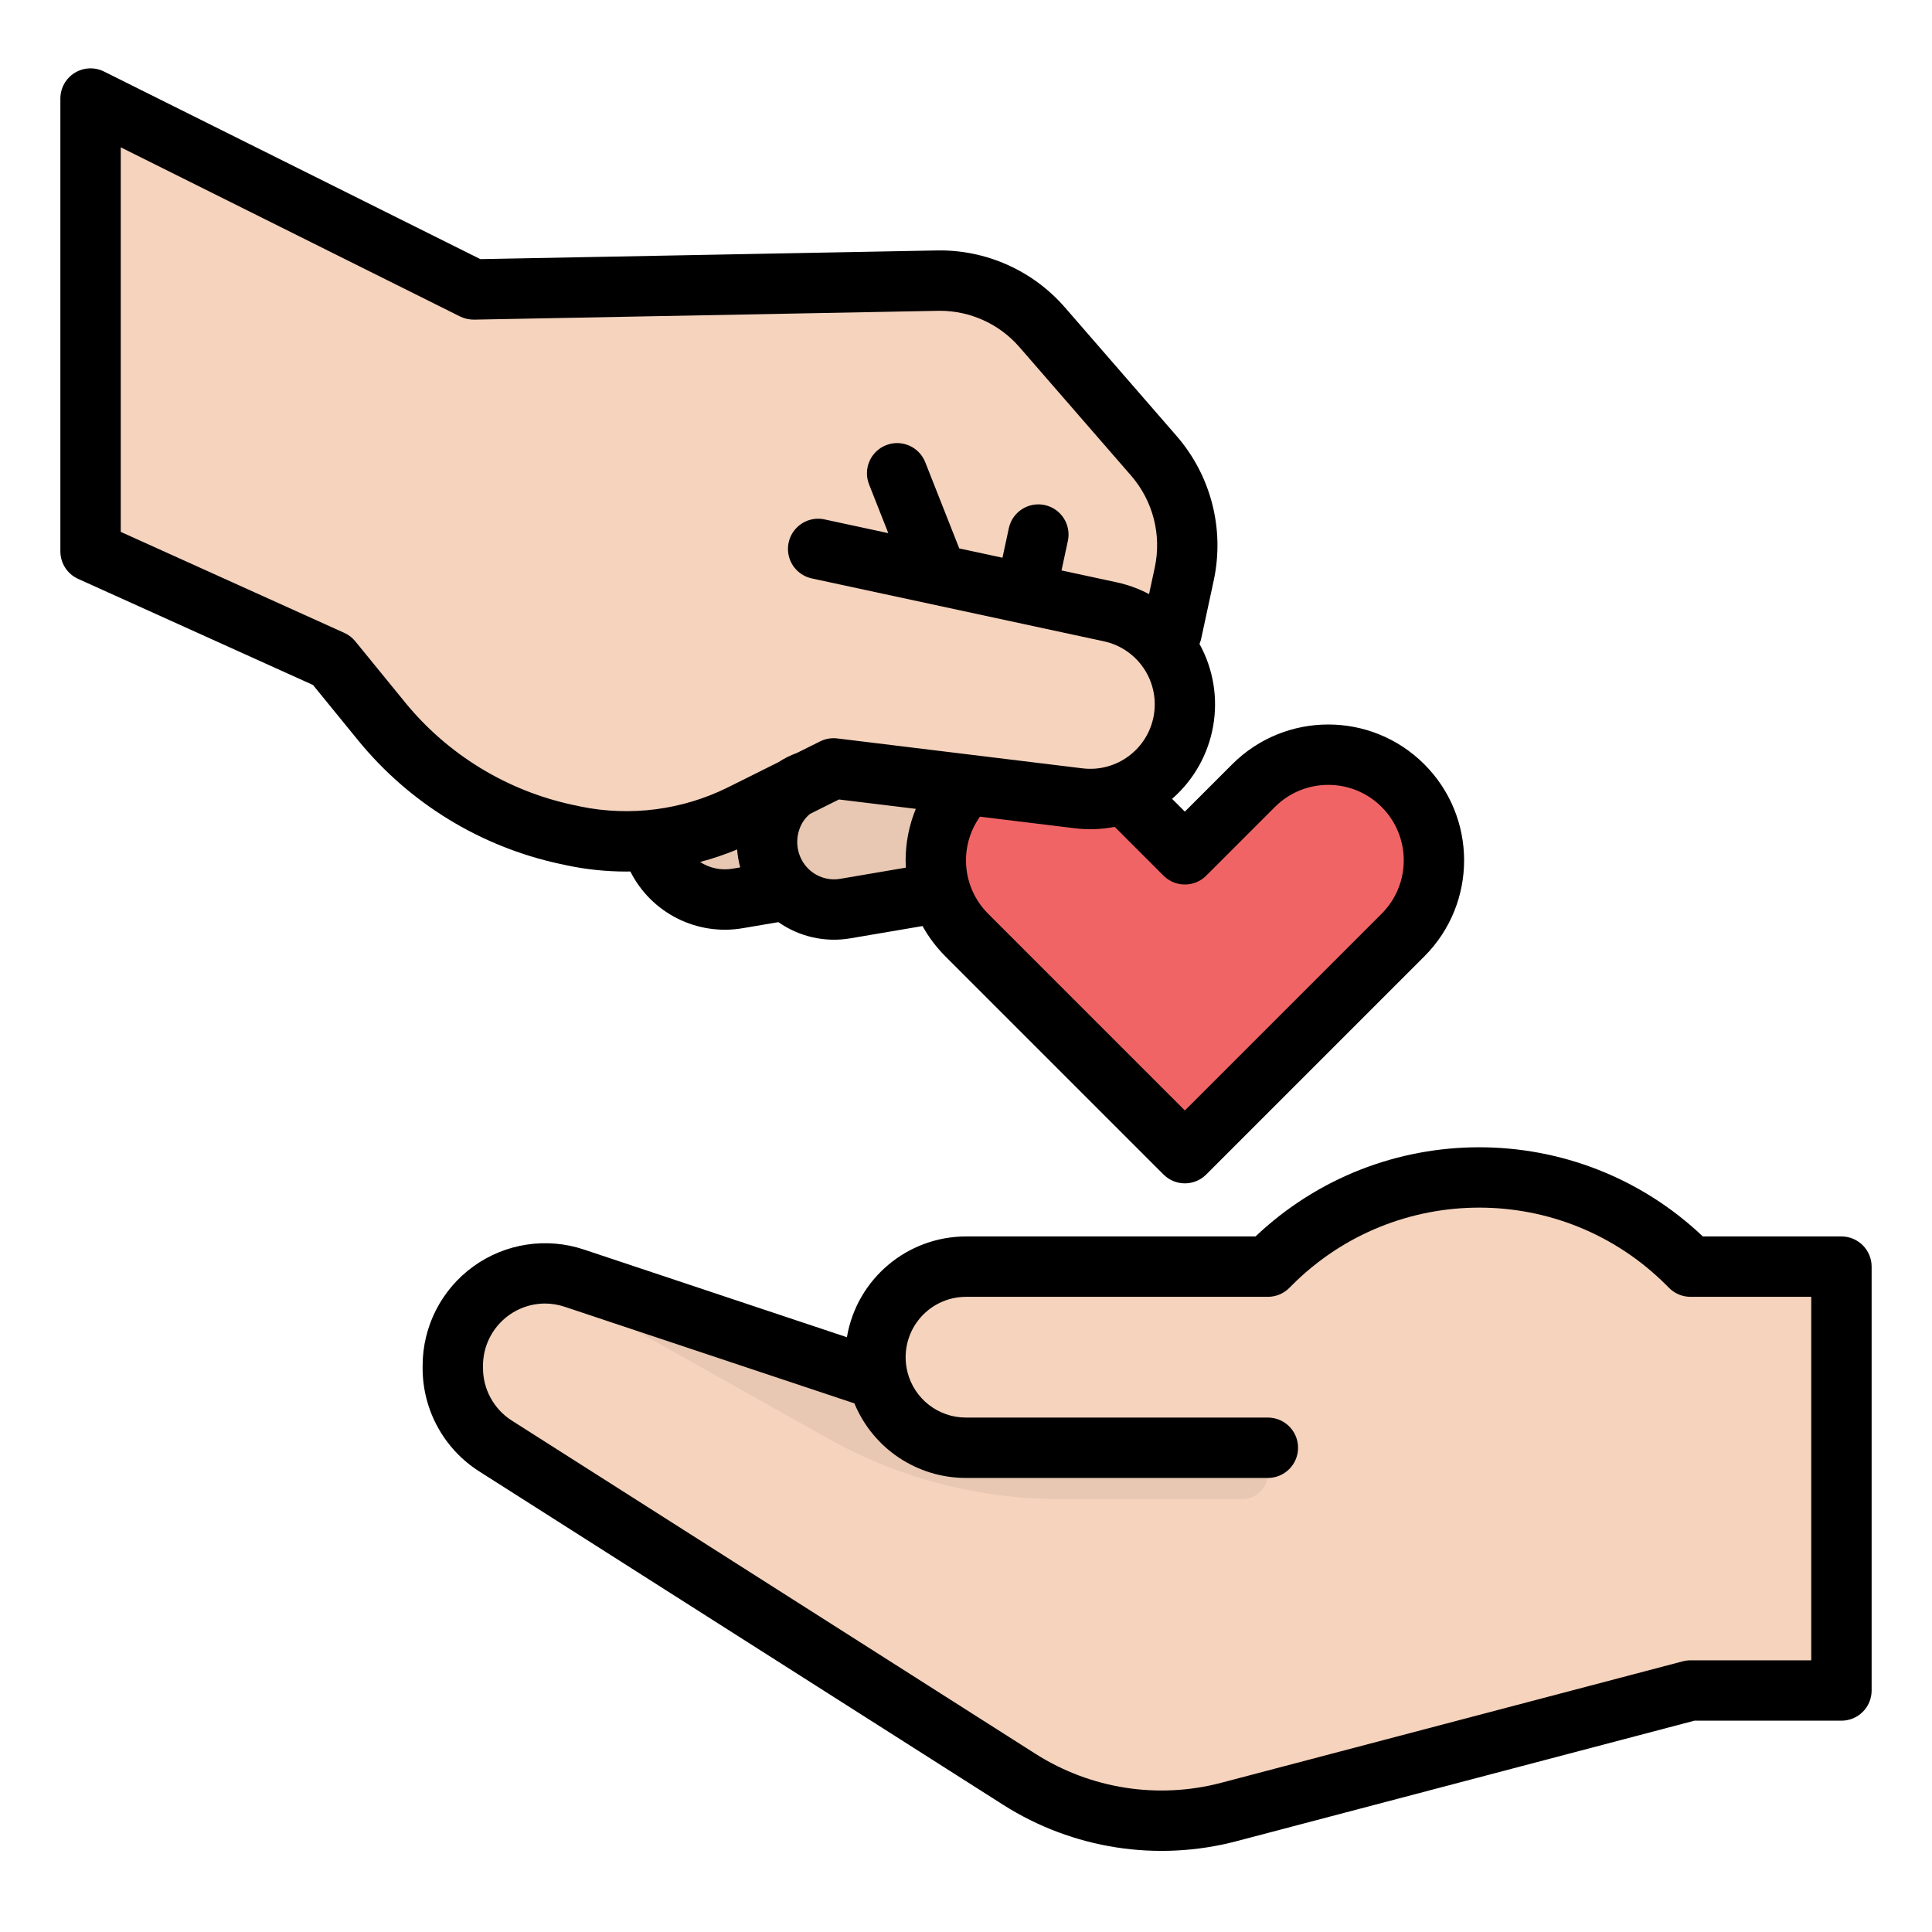
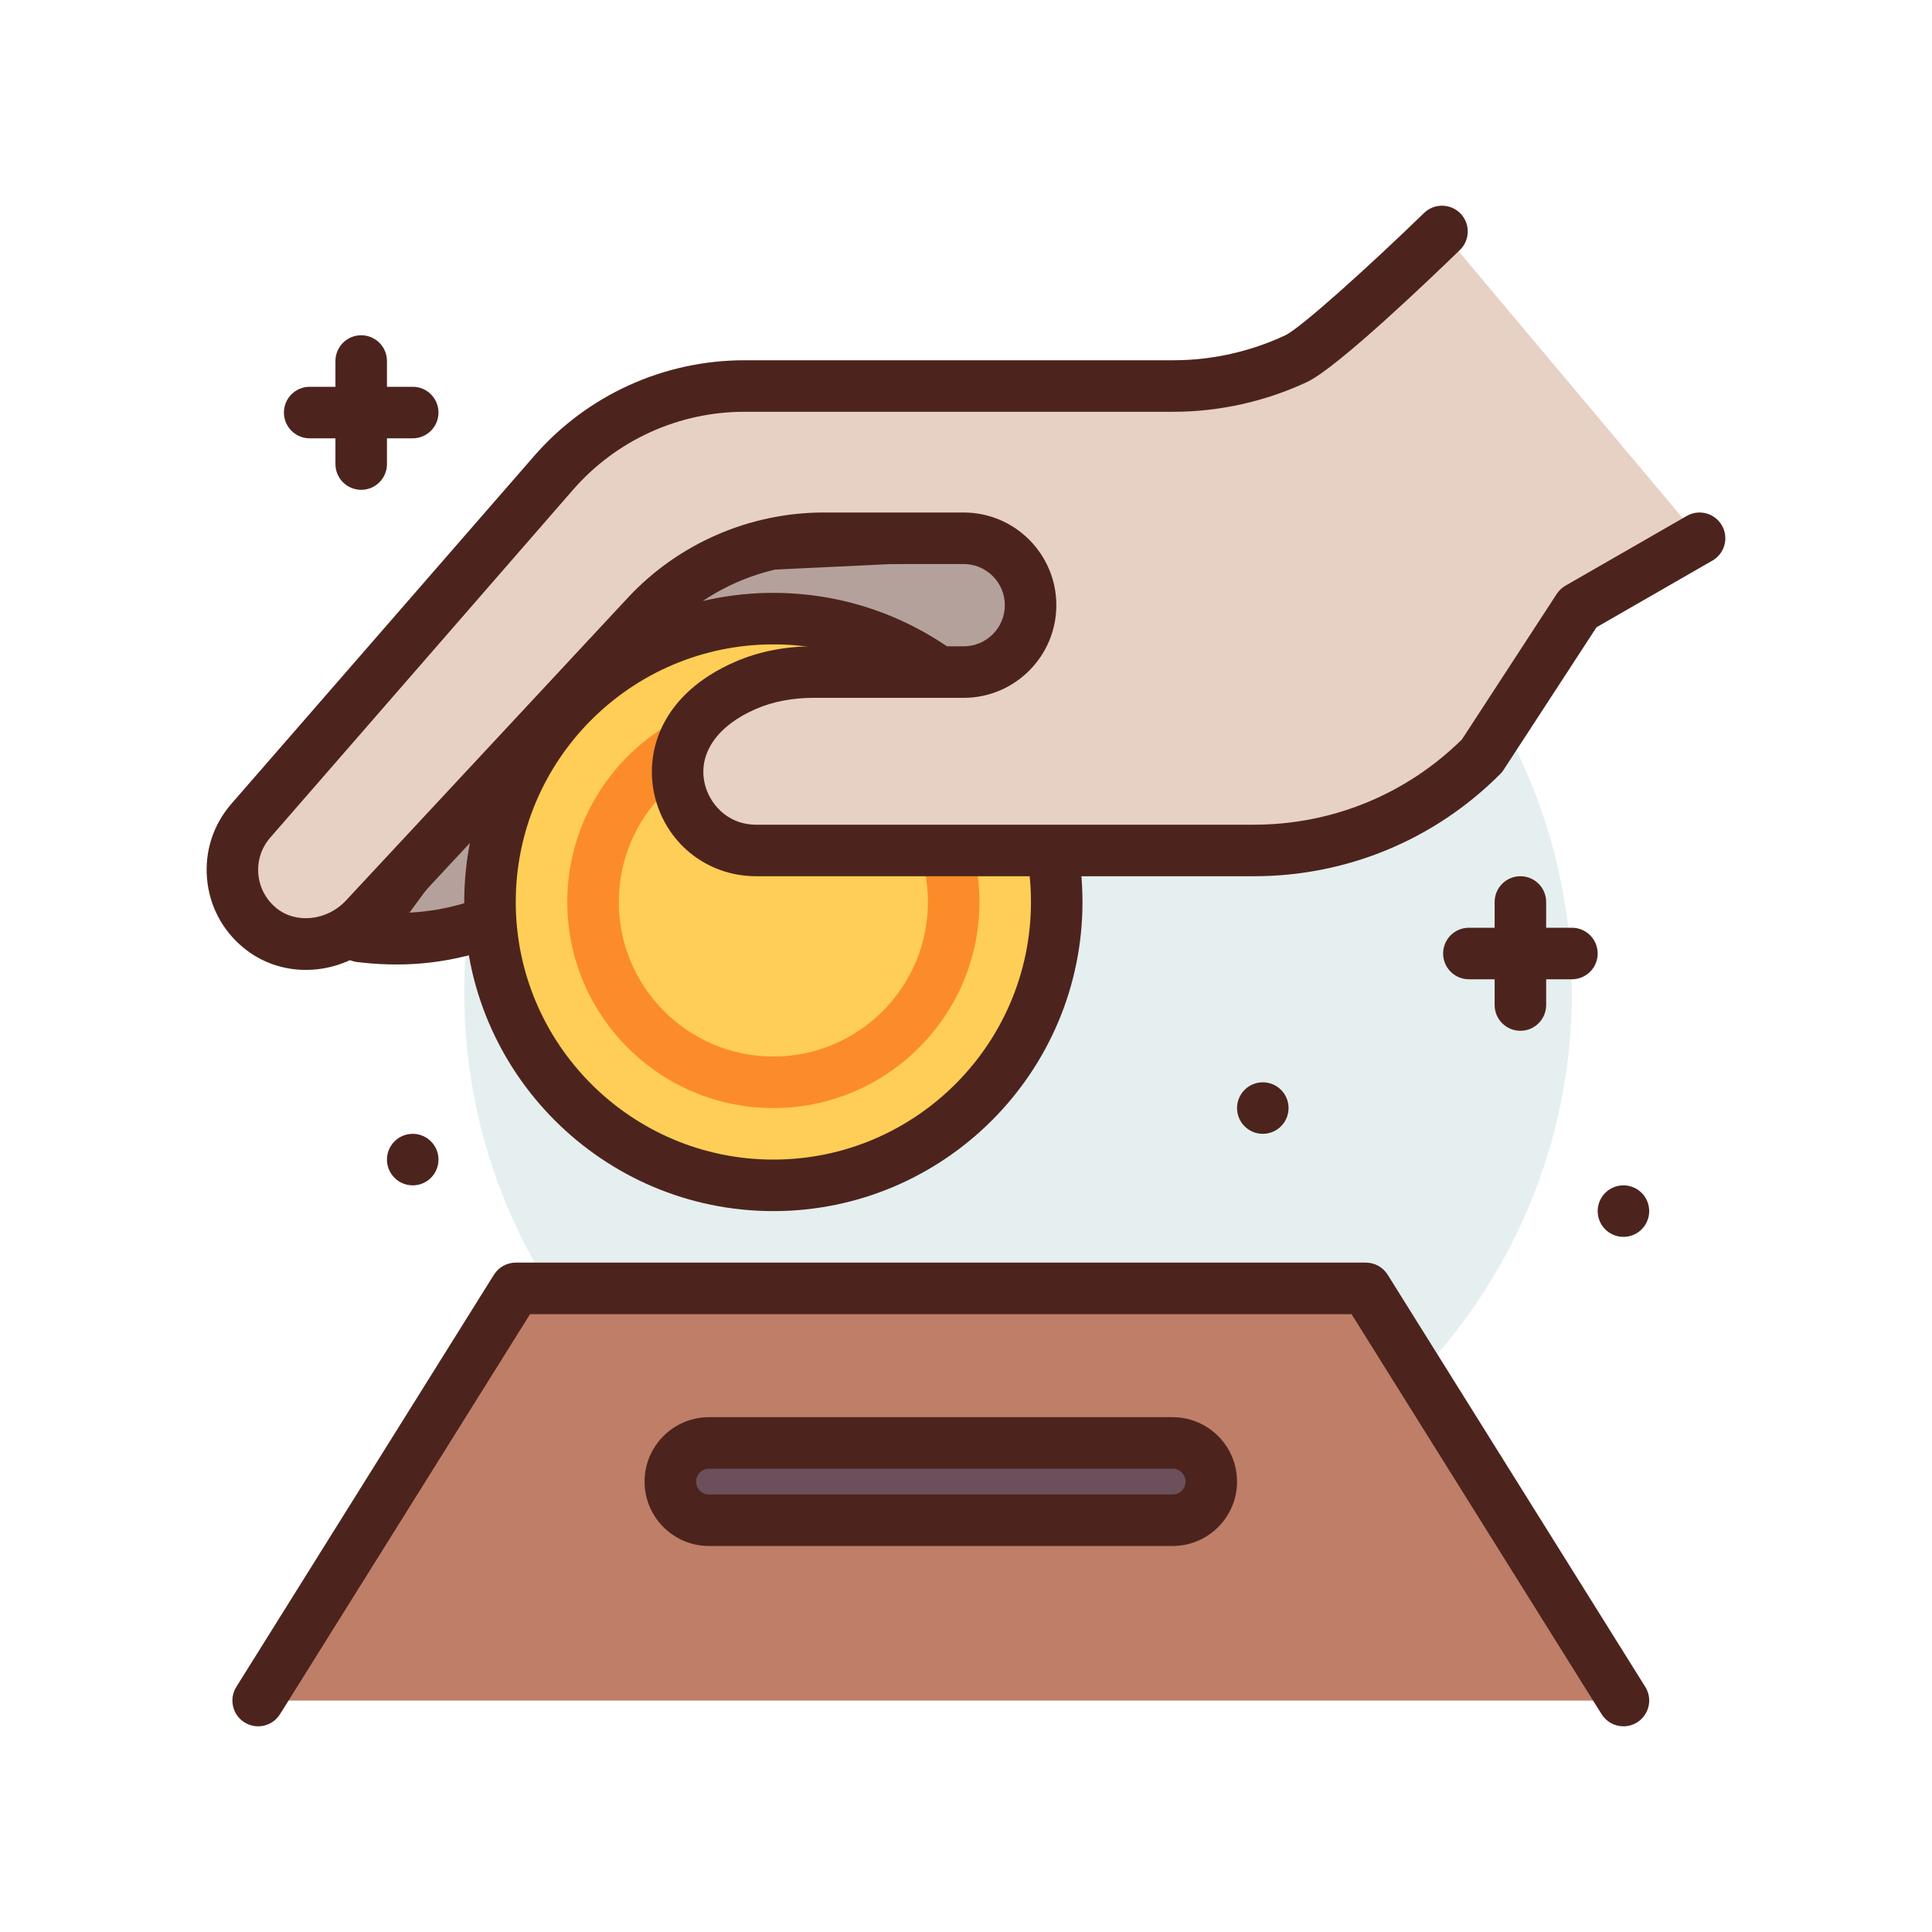
- <svg xmlns="http://www.w3.org/2000/svg" height="512" viewBox="0 0 512 512" width="512">
-   <g id="filled_outline" data-name="filled outline">
-     <path d="m448 335.671-.81-.811a78.052 78.052 0 0 0 -110.38 0l-.81.811h-80a24 24 0 0 0 -24 24 24.041 24.041 0 0 0 .734 5.9l-80.547-26.853a24.455 24.455 0 0 0 -32.187 23.204v.526a24.5 24.5 0 0 0 11.325 20.759l138.865 88.368a70 70 0 0 0 55.4 8.639l122.41-32.214h40v-112.329z" fill="#f5d3bd" />
-     <path d="m256 383.67a24.021 24.021 0 0 1 -23.27-18.09l-80.54-26.86a24.218 24.218 0 0 0 -10.41-1.12l106.22 59.66h88v-13.59z" fill="#f5d3bd" />
-     <path d="m214.174 232.919-18.7 3.181a20.056 20.056 0 0 1 -23.416-20.066 20.056 20.056 0 0 1 16.691-19.477l26.026-4.426z" fill="#e8c8b3" />
-     <path d="m254.962 233.517-30.962 5.265a17.709 17.709 0 0 1 -17.847-7.853 17.71 17.71 0 0 1 8.863-26.264l50.046-18.072z" fill="#e8c8b3" />
-     <path d="m220.91 203.636 6.735-31.283 78.208 16.838 8-37.149a36 36 0 0 0 -8.016-31.185l-29.622-34.1a36 36 0 0 0 -27.865-12.387l-122.863 2.339-101.487-50.593v120l63.956 28.895 13.209 16.2a86.439 86.439 0 0 0 48.8 29.883 73.2 73.2 0 0 0 48.082-6.056z" fill="#f5d3bd" />
-     <g fill="#e8c8b3">
-       <path d="m298.8 212.653-4.209 19.552a20 20 0 0 1 -23.762 15.343 20 20 0 0 1 -15.342-23.762l4.209-19.552z" />
-       <path d="m271.808 165.312a8.013 8.013 0 0 1 -7.829-9.686l3.368-15.642a8 8 0 0 1 15.642 3.368l-3.368 15.641a8 8 0 0 1 -7.813 6.319z" />
-       <path d="m252.1 169.782a8 8 0 0 1 -7.444-5.064l-14.349-36.353a8 8 0 0 1 14.883-5.875l14.349 36.353a8 8 0 0 1 -7.439 10.939z" />
+ <svg xmlns="http://www.w3.org/2000/svg" id="donations" enable-background="new 0 0 300 300" height="512" viewBox="0 0 300 300" width="512">
+   <g>
+     <circle cx="158.087" cy="154.06" fill="#e5efef" r="86" />
+     <circle cx="252.087" cy="188.06" fill="#4c241d" r="4" />
+     <circle cx="196.087" cy="172.06" fill="#4c241d" r="4" />
+     <circle cx="64.087" cy="180.06" fill="#4c241d" r="4" />
+     <g>
+       <path d="m55.911 145.412.636.071c22.991 2.555 35.226-12.688 55.364-24.071l65.817-21.939c3.692-1.231 6.183-4.686 6.183-8.578 0-5.163-4.315-9.277-9.472-9.032l-74.528 3.549z" fill="#b5a19c" />
+       <path d="m61.564 149.765c-1.758 0-3.574-.098-5.457-.309l-.633-.068c-1.422-.158-2.648-1.061-3.223-2.367-.578-1.309-.41-2.822.434-3.975l44-60c.715-.975 1.832-1.572 3.035-1.631l74.527-3.549c3.621-.137 7.016 1.104 9.621 3.588 2.605 2.486 4.043 5.838 4.043 9.439 0 5.623-3.586 10.594-8.918 12.373l-65.445 21.816c-5.145 2.93-9.797 6.139-14.297 9.246-11.473 7.916-22.375 15.437-37.687 15.437zm40.445-60.449-38.426 52.4c11.762-.611 20.492-6.637 31.125-13.973 4.742-3.271 9.648-6.656 15.234-9.814.223-.127.461-.23.703-.312l65.816-21.939c2.062-.688 3.449-2.609 3.449-4.783 0-1.393-.555-2.688-1.562-3.648-1.012-.963-2.371-1.469-3.719-1.387z" fill="#4c241d" />
    </g>
-     <path d="m371.8 247.8-57.8 57.8-57.8-57.8a28 28 0 0 1 -8.2-19.8 28 28 0 0 1 28-28 28 28 0 0 1 19.8 8.2l18.2 18.2 18.2-18.2a28 28 0 0 1 19.8-8.2 28 28 0 0 1 28 28 28 28 0 0 1 -8.2 19.8z" fill="#f16465" />
-     <path d="m151.608 221.449a68.421 68.421 0 0 0 44.939-5.661l24.363-12.152 64.969 7.927a25.089 25.089 0 0 0 27.565-19.624 25.087 25.087 0 0 0 -19.244-29.807l-61.5-13.241-62.57-13.471z" fill="#f5d3bd" />
-     <path d="m336 390.465a6.8 6.8 0 0 1 -6.8 6.8h-48.279a125.841 125.841 0 0 1 -61.621-16.127l-77.52-43.538a24.218 24.218 0 0 1 10.41 1.12l80.54 26.86a24.021 24.021 0 0 0 23.27 18.09h73.2a6.8 6.8 0 0 1 6.8 6.795z" fill="#e8c8b3" />
-     <path d="m488 327.671h-36.725a86.153 86.153 0 0 0 -118.55 0h-76.725a32.051 32.051 0 0 0 -31.562 26.706l-69.721-23.245a32.456 32.456 0 0 0 -42.717 30.79v.525a32.418 32.418 0 0 0 15.03 27.509l138.87 88.368a78.192 78.192 0 0 0 61.727 9.627l121.408-31.951h38.965a8 8 0 0 0 8-8v-112.329a8 8 0 0 0 -8-8zm-8 112.329h-32a7.993 7.993 0 0 0 -2.036.264l-122.414 32.215a62.2 62.2 0 0 1 -49.065-7.653l-138.865-88.368a16.5 16.5 0 0 1 -7.62-14.011v-.525a16.493 16.493 0 0 1 16.4-16.473 16.58 16.58 0 0 1 5.255.862l76.77 25.6a31.96 31.96 0 0 0 29.575 19.76h80a8 8 0 0 0 0-16h-80a15.976 15.976 0 0 1 -15.507-12.038v-.02a16.011 16.011 0 0 1 15.507-19.942h80a8 8 0 0 0 5.657-2.343l.81-.81a70.125 70.125 0 0 1 99.064 0l.81.81a8 8 0 0 0 5.659 2.343h32z" />
-     <path d="m149.539 229.176c.127.034.255.065.385.093a76.107 76.107 0 0 0 16.022 1.7c.369 0 .738-.011 1.106-.016a28.034 28.034 0 0 0 29.761 15.032l9.466-1.61a25.668 25.668 0 0 0 19.066 4.293l19.138-3.255a36.142 36.142 0 0 0 6.062 8.045l57.8 57.8a8 8 0 0 0 11.314 0l57.8-57.8a36 36 0 0 0 -50.914-50.914l-12.545 12.543-3.383-3.383a33.209 33.209 0 0 0 7.258-41.059 7.977 7.977 0 0 0 .474-1.486l3.323-15.433a44.212 44.212 0 0 0 -9.8-38.116l-29.623-34.1a43.888 43.888 0 0 0 -34.049-15.139l-120.9 2.3-99.731-49.715a8 8 0 0 0 -11.569 7.16v120a8 8 0 0 0 4.706 7.29l62.24 28.119 12.019 14.743a94.79 94.79 0 0 0 53.327 32.65c.416.089.831.176 1.247.258zm36-.744a76.432 76.432 0 0 0 9.811-3.316 25.877 25.877 0 0 0 .812 4.752l-2.026.345a12.038 12.038 0 0 1 -8.602-1.781zm37.129 4.464a9.708 9.708 0 0 1 -9.787-4.307 10.083 10.083 0 0 1 -1.054-8.738 8.839 8.839 0 0 1 2.833-4.155l7.673-3.828 20.366 2.485a35.991 35.991 0 0 0 -2.699 13.647c0 .648.02 1.294.054 1.937zm85.68-.838a8 8 0 0 0 11.314 0l18.2-18.2a20 20 0 0 1 28.287 28.287l-52.149 52.141-52.141-52.14a19.982 19.982 0 0 1 -2.16-25.718l25.212 3.076a33.481 33.481 0 0 0 10.5-.38zm-200.977-45.9-13.209-16.2a7.981 7.981 0 0 0 -2.907-2.235l-59.255-26.771v-101.909l89.918 44.825a8.357 8.357 0 0 0 3.722.84l122.86-2.339c.18 0 .358-.006.537-.006a27.927 27.927 0 0 1 21.136 9.637l29.627 34.1a28.133 28.133 0 0 1 6.235 24.255l-1.527 7.095a33.219 33.219 0 0 0 -8.621-3.142l-14.577-3.139 1.684-7.82a8 8 0 0 0 -15.642-3.368l-1.684 7.821-11.455-2.467-9.019-22.848a8 8 0 0 0 -14.883 5.875l5.1 12.926-16.8-3.617a8 8 0 1 0 -3.368 15.64l77.277 16.639a17.088 17.088 0 0 1 -5.667 33.668l-64.97-7.927a8.006 8.006 0 0 0 -4.539.783l-6.157 3.07c-.019.007-.039.011-.058.018a22.755 22.755 0 0 0 -4.786 2.4l-13.362 6.665a60.642 60.642 0 0 1 -39.178 5.105c-.227-.064-.457-.119-.69-.163-.489-.093-.978-.193-1.457-.3a78.727 78.727 0 0 1 -44.29-27.111z" />
+     <g>
+       <circle cx="120.087" cy="140.06" fill="#ffce56" r="44" />
+       <path d="m120.087 188.06c-26.469 0-48-21.533-48-48s21.531-48 48-48 48 21.533 48 48-21.531 48-48 48zm0-88c-22.055 0-40 17.943-40 40s17.945 40 40 40 40-17.943 40-40-17.945-40-40-40z" fill="#4c241d" />
+     </g>
+     <path d="m120.087 172.06c-17.645 0-32-14.355-32-32s14.355-32 32-32 32 14.355 32 32-14.355 32-32 32zm0-56c-13.234 0-24 10.766-24 24s10.766 24 24 24 24-10.766 24-24-10.766-24-24-24z" fill="#fc8c29" />
+     <g>
+       <path d="m223.911 35.94s-18.181 17.654-22.645 19.75c-5.938 2.788-12.441 4.25-19.055 4.25h-66.612c-11.37 0-22.182 4.923-29.647 13.499l-47.007 54.002c-4.256 4.889-3.734 12.399 1.4 16.634 4.819 3.975 12.039 3.06 16.295-1.511l43.775-47.019c7.103-7.63 17.058-11.963 27.482-11.963h21.744c5.737 0 10.388 4.651 10.388 10.388 0 5.737-4.651 10.388-10.388 10.388h-23.301c-3.61 0-7.237.618-10.55 2.053-17.333 7.51-10.86 25.648 1.639 25.648h77.235c13.299 0 26.052-5.282 35.456-14.686l14.965-22.965 18.826-10.826" fill="#e7d1c4" />
+       <path d="m47.501 150.607c-3.465 0-6.895-1.131-9.699-3.445-3.305-2.725-5.312-6.559-5.66-10.799-.352-4.24.996-8.342 3.789-11.549l47.004-54.002c8.227-9.451 20.133-14.871 32.664-14.871h66.613c5.957 0 11.961-1.338 17.355-3.871 2.383-1.119 13.047-10.732 21.559-18.998 1.586-1.543 4.117-1.502 5.656.082 1.539 1.586 1.5 4.117-.086 5.656-4.375 4.252-19.023 18.293-23.73 20.502-6.449 3.027-13.629 4.629-20.754 4.629h-66.613c-10.219 0-19.926 4.42-26.633 12.125l-47.004 54.002c-1.363 1.564-2.02 3.568-1.848 5.639.168 2.07 1.156 3.947 2.777 5.285 3.043 2.508 7.898 1.992 10.824-1.154l43.774-47.018c7.828-8.414 18.914-13.238 30.41-13.238h21.742c7.934 0 14.387 6.455 14.387 14.389s-6.453 14.389-14.387 14.389h-23.301c-3.309 0-6.32.58-8.961 1.723-5.949 2.578-8.938 6.846-7.992 11.412.656 3.162 3.453 6.566 8.039 6.566h77.238c12.188 0 23.652-4.693 32.336-13.229l14.73-22.607c.344-.529.809-.969 1.359-1.283l18.828-10.826c1.91-1.102 4.355-.441 5.461 1.473 1.102 1.916.441 4.361-1.477 5.461l-17.992 10.348-14.441 22.16c-.152.232-.328.449-.523.645-10.223 10.227-23.82 15.859-38.281 15.859h-77.238c-7.766 0-14.289-5.322-15.871-12.943-1.371-6.607 1.23-15.432 12.645-20.375 3.648-1.582 7.73-2.383 12.141-2.383h23.301c3.523 0 6.387-2.865 6.387-6.389s-2.863-6.389-6.387-6.389h-21.742c-9.281 0-18.234 3.896-24.555 10.688l-43.777 47.02c-3.266 3.509-7.692 5.316-12.067 5.316z" fill="#4c241d" />
+     </g>
+     <g>
+       <path d="m40.087 264.06 40-64h132l40 64" fill="#bf7e68" />
+       <path d="m252.091 268.06c-1.332 0-2.637-.666-3.395-1.881l-38.828-62.119h-127.562l-38.828 62.119c-1.168 1.873-3.633 2.443-5.512 1.273-1.871-1.172-2.441-3.639-1.27-5.512l40-64c.73-1.17 2.012-1.881 3.391-1.881h132c1.379 0 2.66.711 3.391 1.881l40 64c1.172 1.873.602 4.34-1.27 5.512-.66.413-1.394.608-2.117.608z" fill="#4c241d" />
+     </g>
+     <g>
+       <path d="m182.087 236.06h-72c-3.314 0-6-2.686-6-6 0-3.314 2.686-6 6-6h72c3.314 0 6 2.686 6 6 0 3.314-2.686 6-6 6z" fill="#6b4f5b" />
+       <path d="m182.087 240.06h-72c-5.516 0-10-4.486-10-10s4.484-10 10-10h72c5.516 0 10 4.486 10 10s-4.484 10-10 10zm-72-12c-1.102 0-2 .896-2 2s.898 2 2 2h72c1.102 0 2-.896 2-2s-.898-2-2-2z" fill="#4c241d" />
+     </g>
+     <g fill="#4c241d">
+       <path d="m236.087 160.06c-2.211 0-4-1.791-4-4v-16c0-2.209 1.789-4 4-4s4 1.791 4 4v16c0 2.209-1.789 4-4 4z" />
+       <path d="m244.087 152.06h-16c-2.211 0-4-1.791-4-4s1.789-4 4-4h16c2.211 0 4 1.791 4 4s-1.789 4-4 4z" />
+       <path d="m56.087 76.06c-2.211 0-4-1.791-4-4v-16c0-2.209 1.789-4 4-4s4 1.791 4 4v16c0 2.209-1.789 4-4 4z" />
+       <path d="m64.087 68.06h-16c-2.211 0-4-1.791-4-4s1.789-4 4-4h16c2.211 0 4 1.791 4 4s-1.789 4-4 4z" />
+     </g>
  </g>
</svg>
